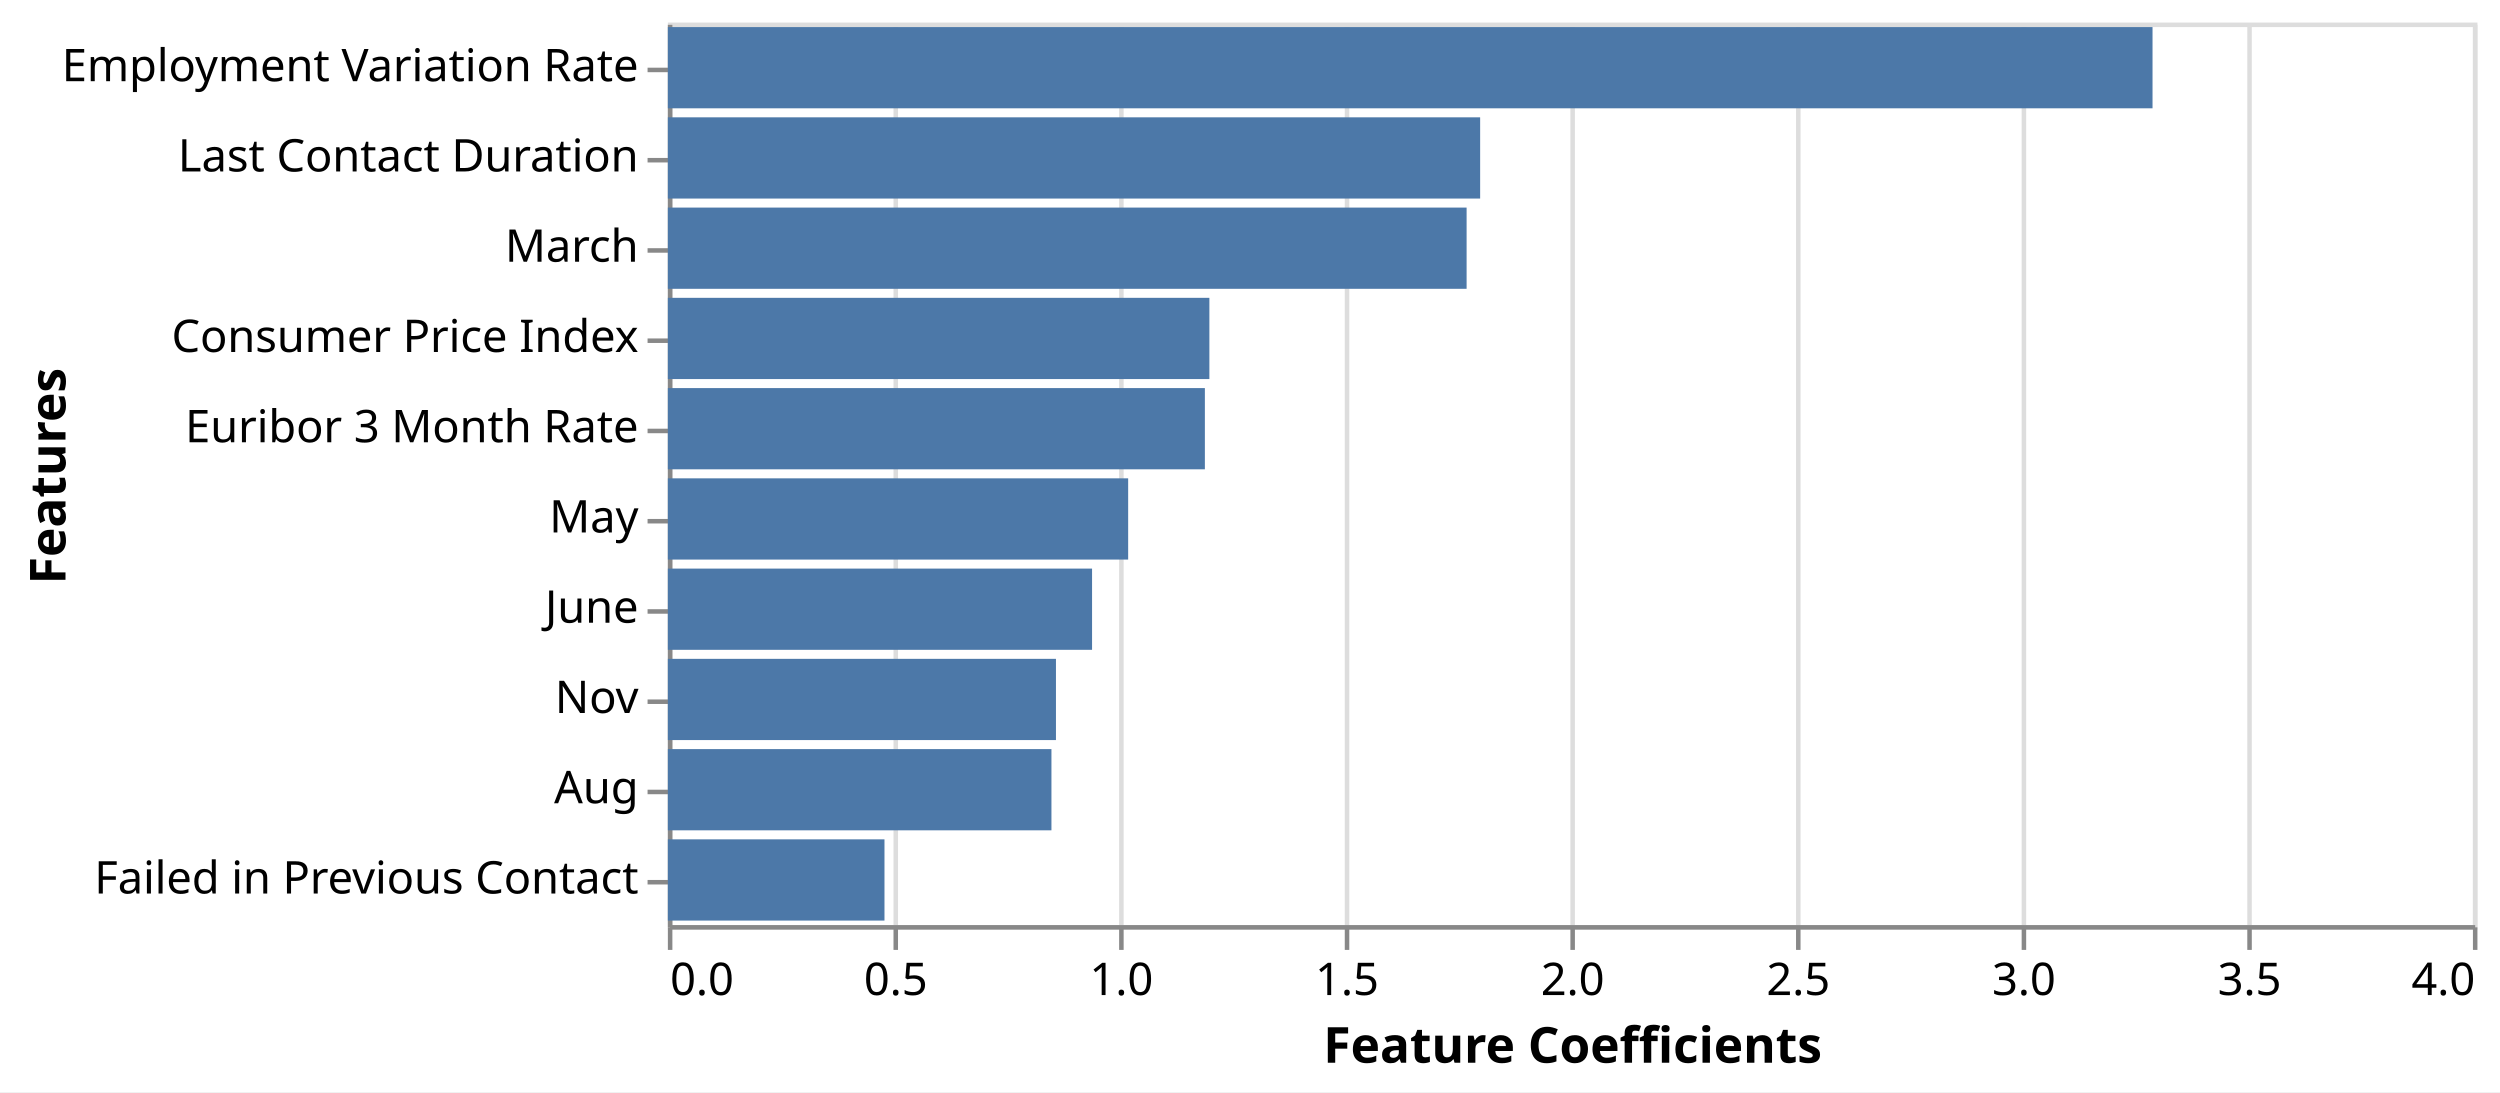
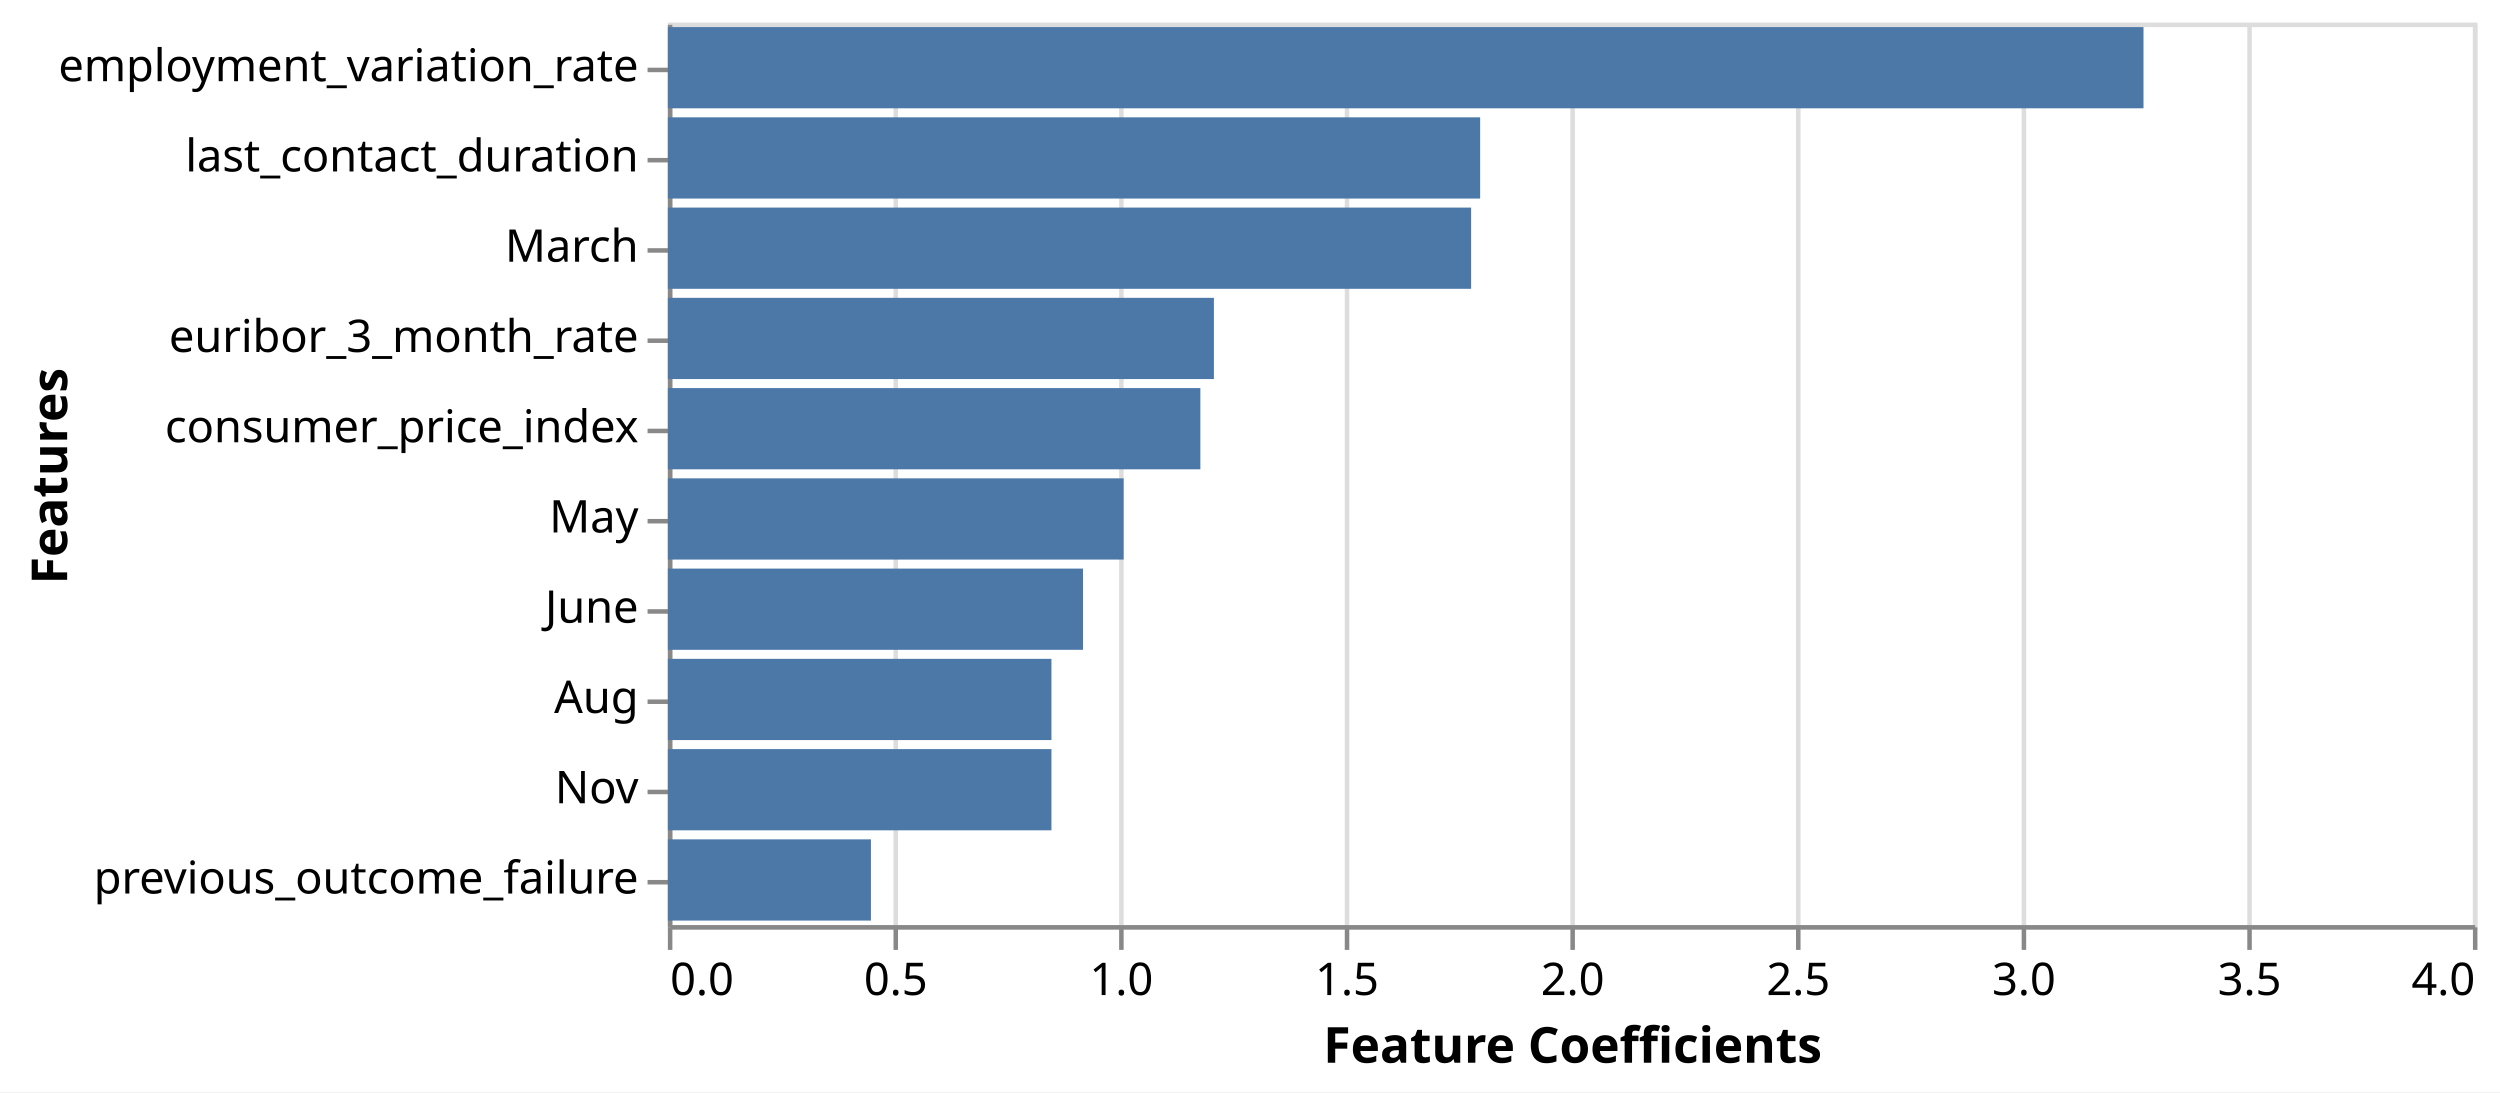
- <svg xmlns="http://www.w3.org/2000/svg" version="1.1" class="marks" width="554" height="242" viewBox="0 0 554 242">
-   <rect width="554" height="242" fill="white" />
-   <g fill="none" stroke-miterlimit="10" transform="translate(148,5)">
-     <g class="mark-group role-frame root" role="graphics-object" aria-roledescription="group mark container">
+ <svg xmlns="http://www.w3.org/2000/svg" class="marks" width="554" height="242" viewBox="0 0 554 242" version="1.1">
+   <rect width="554" height="242" style="fill: white;" />
+   <g transform="translate(148,5)">
+     <g class="mark-group role-frame root">
      <g transform="translate(0,0)">
-         <path class="background" aria-hidden="true" d="M0.5,0.5h400v200h-400Z" stroke="#ddd" />
+         <path class="background" d="M0.5,0.5h400v200h-400Z" style="fill: none; stroke: #ddd;" />
        <g>
-           <g class="mark-group role-axis" role="graphics-symbol" aria-roledescription="axis" aria-label="X-axis for a linear scale with values from 0 to 4">
+           <g class="mark-group role-axis">
            <g transform="translate(0.5,200.5)">
-               <path class="background" aria-hidden="true" d="M0,0h0v0h0Z" pointer-events="none" />
+               <path class="background" d="M0,0h0v0h0Z" style="pointer-events: none; fill: none;" />
              <g>
-                 <g class="mark-rule role-axis-grid" pointer-events="none">
-                   <line transform="translate(0,0)" x2="0" y2="-200" stroke="#ddd" stroke-width="1" opacity="1" />
-                   <line transform="translate(50,0)" x2="0" y2="-200" stroke="#ddd" stroke-width="1" opacity="1" />
-                   <line transform="translate(100,0)" x2="0" y2="-200" stroke="#ddd" stroke-width="1" opacity="1" />
-                   <line transform="translate(150,0)" x2="0" y2="-200" stroke="#ddd" stroke-width="1" opacity="1" />
-                   <line transform="translate(200,0)" x2="0" y2="-200" stroke="#ddd" stroke-width="1" opacity="1" />
-                   <line transform="translate(250,0)" x2="0" y2="-200" stroke="#ddd" stroke-width="1" opacity="1" />
-                   <line transform="translate(300,0)" x2="0" y2="-200" stroke="#ddd" stroke-width="1" opacity="1" />
-                   <line transform="translate(350,0)" x2="0" y2="-200" stroke="#ddd" stroke-width="1" opacity="1" />
-                   <line transform="translate(400,0)" x2="0" y2="-200" stroke="#ddd" stroke-width="1" opacity="1" />
+                 <g class="mark-rule role-axis-grid" style="pointer-events: none;">
+                   <line transform="translate(0,0)" x2="0" y2="-200" style="fill: none; stroke: #ddd; stroke-width: 1; opacity: 1;" />
+                   <line transform="translate(50,0)" x2="0" y2="-200" style="fill: none; stroke: #ddd; stroke-width: 1; opacity: 1;" />
+                   <line transform="translate(100,0)" x2="0" y2="-200" style="fill: none; stroke: #ddd; stroke-width: 1; opacity: 1;" />
+                   <line transform="translate(150,0)" x2="0" y2="-200" style="fill: none; stroke: #ddd; stroke-width: 1; opacity: 1;" />
+                   <line transform="translate(200,0)" x2="0" y2="-200" style="fill: none; stroke: #ddd; stroke-width: 1; opacity: 1;" />
+                   <line transform="translate(250,0)" x2="0" y2="-200" style="fill: none; stroke: #ddd; stroke-width: 1; opacity: 1;" />
+                   <line transform="translate(300,0)" x2="0" y2="-200" style="fill: none; stroke: #ddd; stroke-width: 1; opacity: 1;" />
+                   <line transform="translate(350,0)" x2="0" y2="-200" style="fill: none; stroke: #ddd; stroke-width: 1; opacity: 1;" />
+                   <line transform="translate(400,0)" x2="0" y2="-200" style="fill: none; stroke: #ddd; stroke-width: 1; opacity: 1;" />
                </g>
              </g>
-               <path class="foreground" aria-hidden="true" d="" pointer-events="none" display="none" />
+               <path class="foreground" d="" style="pointer-events: none; display: none; fill: none;" />
            </g>
          </g>
-           <g class="mark-group role-axis" role="graphics-symbol" aria-roledescription="axis" aria-label="X-axis titled 'Feature Coefficients' for a linear scale with values from 0 to 4">
+           <g class="mark-group role-axis">
            <g transform="translate(0.5,200.5)">
-               <path class="background" aria-hidden="true" d="M0,0h0v0h0Z" pointer-events="none" />
+               <path class="background" d="M0,0h0v0h0Z" style="pointer-events: none; fill: none;" />
              <g>
-                 <g class="mark-rule role-axis-tick" pointer-events="none">
-                   <line transform="translate(0,0)" x2="0" y2="5" stroke="#888" stroke-width="1" opacity="1" />
-                   <line transform="translate(50,0)" x2="0" y2="5" stroke="#888" stroke-width="1" opacity="1" />
-                   <line transform="translate(100,0)" x2="0" y2="5" stroke="#888" stroke-width="1" opacity="1" />
-                   <line transform="translate(150,0)" x2="0" y2="5" stroke="#888" stroke-width="1" opacity="1" />
-                   <line transform="translate(200,0)" x2="0" y2="5" stroke="#888" stroke-width="1" opacity="1" />
-                   <line transform="translate(250,0)" x2="0" y2="5" stroke="#888" stroke-width="1" opacity="1" />
-                   <line transform="translate(300,0)" x2="0" y2="5" stroke="#888" stroke-width="1" opacity="1" />
-                   <line transform="translate(350,0)" x2="0" y2="5" stroke="#888" stroke-width="1" opacity="1" />
-                   <line transform="translate(400,0)" x2="0" y2="5" stroke="#888" stroke-width="1" opacity="1" />
+                 <g class="mark-rule role-axis-tick" style="pointer-events: none;">
+                   <line transform="translate(0,0)" x2="0" y2="5" style="fill: none; stroke: #888; stroke-width: 1; opacity: 1;" />
+                   <line transform="translate(50,0)" x2="0" y2="5" style="fill: none; stroke: #888; stroke-width: 1; opacity: 1;" />
+                   <line transform="translate(100,0)" x2="0" y2="5" style="fill: none; stroke: #888; stroke-width: 1; opacity: 1;" />
+                   <line transform="translate(150,0)" x2="0" y2="5" style="fill: none; stroke: #888; stroke-width: 1; opacity: 1;" />
+                   <line transform="translate(200,0)" x2="0" y2="5" style="fill: none; stroke: #888; stroke-width: 1; opacity: 1;" />
+                   <line transform="translate(250,0)" x2="0" y2="5" style="fill: none; stroke: #888; stroke-width: 1; opacity: 1;" />
+                   <line transform="translate(300,0)" x2="0" y2="5" style="fill: none; stroke: #888; stroke-width: 1; opacity: 1;" />
+                   <line transform="translate(350,0)" x2="0" y2="5" style="fill: none; stroke: #888; stroke-width: 1; opacity: 1;" />
+                   <line transform="translate(400,0)" x2="0" y2="5" style="fill: none; stroke: #888; stroke-width: 1; opacity: 1;" />
                </g>
-                 <g class="mark-text role-axis-label" pointer-events="none">
-                   <text text-anchor="start" transform="translate(0,15)" font-family="sans-serif" font-size="10px" fill="#000" opacity="1">0.0</text>
-                   <text text-anchor="middle" transform="translate(50,15)" font-family="sans-serif" font-size="10px" fill="#000" opacity="1">0.5</text>
-                   <text text-anchor="middle" transform="translate(100,15)" font-family="sans-serif" font-size="10px" fill="#000" opacity="1">1.0</text>
-                   <text text-anchor="middle" transform="translate(150,15)" font-family="sans-serif" font-size="10px" fill="#000" opacity="1">1.5</text>
-                   <text text-anchor="middle" transform="translate(200,15)" font-family="sans-serif" font-size="10px" fill="#000" opacity="1">2.0</text>
-                   <text text-anchor="middle" transform="translate(250,15)" font-family="sans-serif" font-size="10px" fill="#000" opacity="1">2.5</text>
-                   <text text-anchor="middle" transform="translate(300,15)" font-family="sans-serif" font-size="10px" fill="#000" opacity="1">3.0</text>
-                   <text text-anchor="middle" transform="translate(350,15)" font-family="sans-serif" font-size="10px" fill="#000" opacity="1">3.5</text>
-                   <text text-anchor="end" transform="translate(400,15)" font-family="sans-serif" font-size="10px" fill="#000" opacity="1">4.0</text>
+                 <g class="mark-text role-axis-label" style="pointer-events: none;">
+                   <text text-anchor="start" transform="translate(0,15)" style="font-family: sans-serif; font-size: 10px; fill: #000; opacity: 1;">0.0</text>
+                   <text text-anchor="middle" transform="translate(50,15)" style="font-family: sans-serif; font-size: 10px; fill: #000; opacity: 1;">0.5</text>
+                   <text text-anchor="middle" transform="translate(100,15)" style="font-family: sans-serif; font-size: 10px; fill: #000; opacity: 1;">1.0</text>
+                   <text text-anchor="middle" transform="translate(150,15)" style="font-family: sans-serif; font-size: 10px; fill: #000; opacity: 1;">1.5</text>
+                   <text text-anchor="middle" transform="translate(200,15)" style="font-family: sans-serif; font-size: 10px; fill: #000; opacity: 1;">2.0</text>
+                   <text text-anchor="middle" transform="translate(250,15)" style="font-family: sans-serif; font-size: 10px; fill: #000; opacity: 1;">2.5</text>
+                   <text text-anchor="middle" transform="translate(300,15)" style="font-family: sans-serif; font-size: 10px; fill: #000; opacity: 1;">3.0</text>
+                   <text text-anchor="middle" transform="translate(350,15)" style="font-family: sans-serif; font-size: 10px; fill: #000; opacity: 1;">3.5</text>
+                   <text text-anchor="end" transform="translate(400,15)" style="font-family: sans-serif; font-size: 10px; fill: #000; opacity: 1;">4.0</text>
                </g>
-                 <g class="mark-rule role-axis-domain" pointer-events="none">
-                   <line transform="translate(0,0)" x2="400" y2="0" stroke="#888" stroke-width="1" opacity="1" />
+                 <g class="mark-rule role-axis-domain" style="pointer-events: none;">
+                   <line transform="translate(0,0)" x2="400" y2="0" style="fill: none; stroke: #888; stroke-width: 1; opacity: 1;" />
                </g>
-                 <g class="mark-text role-axis-title" pointer-events="none">
-                   <text text-anchor="middle" transform="translate(200,30)" font-family="sans-serif" font-size="11px" font-weight="bold" fill="#000" opacity="1">Feature Coefficients</text>
+                 <g class="mark-text role-axis-title" style="pointer-events: none;">
+                   <text text-anchor="middle" transform="translate(200,30)" style="font-family: sans-serif; font-size: 11px; font-weight: bold; fill: #000; opacity: 1;">Feature Coefficients</text>
                </g>
              </g>
-               <path class="foreground" aria-hidden="true" d="" pointer-events="none" display="none" />
+               <path class="foreground" d="" style="pointer-events: none; display: none; fill: none;" />
            </g>
          </g>
-           <g class="mark-group role-axis" role="graphics-symbol" aria-roledescription="axis" aria-label="Y-axis titled 'Features' for a discrete scale with 10 values: Employment Variation Rate, Last Contact Duration, March, Consumer Price Index, Euribor 3 Month Rate, ending with Failed in Previous Contact">
+           <g class="mark-group role-axis">
            <g transform="translate(0.5,0.5)">
-               <path class="background" aria-hidden="true" d="M0,0h0v0h0Z" pointer-events="none" />
+               <path class="background" d="M0,0h0v0h0Z" style="pointer-events: none; fill: none;" />
              <g>
-                 <g class="mark-rule role-axis-tick" pointer-events="none">
-                   <line transform="translate(0,10)" x2="-5" y2="0" stroke="#888" stroke-width="1" opacity="1" />
-                   <line transform="translate(0,30)" x2="-5" y2="0" stroke="#888" stroke-width="1" opacity="1" />
-                   <line transform="translate(0,50)" x2="-5" y2="0" stroke="#888" stroke-width="1" opacity="1" />
-                   <line transform="translate(0,70)" x2="-5" y2="0" stroke="#888" stroke-width="1" opacity="1" />
-                   <line transform="translate(0,90)" x2="-5" y2="0" stroke="#888" stroke-width="1" opacity="1" />
-                   <line transform="translate(0,110)" x2="-5" y2="0" stroke="#888" stroke-width="1" opacity="1" />
-                   <line transform="translate(0,130)" x2="-5" y2="0" stroke="#888" stroke-width="1" opacity="1" />
-                   <line transform="translate(0,150)" x2="-5" y2="0" stroke="#888" stroke-width="1" opacity="1" />
-                   <line transform="translate(0,170)" x2="-5" y2="0" stroke="#888" stroke-width="1" opacity="1" />
-                   <line transform="translate(0,190)" x2="-5" y2="0" stroke="#888" stroke-width="1" opacity="1" />
+                 <g class="mark-rule role-axis-tick" style="pointer-events: none;">
+                   <line transform="translate(0,10)" x2="-5" y2="0" style="fill: none; stroke: #888; stroke-width: 1; opacity: 1;" />
+                   <line transform="translate(0,30)" x2="-5" y2="0" style="fill: none; stroke: #888; stroke-width: 1; opacity: 1;" />
+                   <line transform="translate(0,50)" x2="-5" y2="0" style="fill: none; stroke: #888; stroke-width: 1; opacity: 1;" />
+                   <line transform="translate(0,70)" x2="-5" y2="0" style="fill: none; stroke: #888; stroke-width: 1; opacity: 1;" />
+                   <line transform="translate(0,90)" x2="-5" y2="0" style="fill: none; stroke: #888; stroke-width: 1; opacity: 1;" />
+                   <line transform="translate(0,110)" x2="-5" y2="0" style="fill: none; stroke: #888; stroke-width: 1; opacity: 1;" />
+                   <line transform="translate(0,130)" x2="-5" y2="0" style="fill: none; stroke: #888; stroke-width: 1; opacity: 1;" />
+                   <line transform="translate(0,150)" x2="-5" y2="0" style="fill: none; stroke: #888; stroke-width: 1; opacity: 1;" />
+                   <line transform="translate(0,170)" x2="-5" y2="0" style="fill: none; stroke: #888; stroke-width: 1; opacity: 1;" />
+                   <line transform="translate(0,190)" x2="-5" y2="0" style="fill: none; stroke: #888; stroke-width: 1; opacity: 1;" />
                </g>
-                 <g class="mark-text role-axis-label" pointer-events="none">
-                   <text text-anchor="end" transform="translate(-7,12.5)" font-family="sans-serif" font-size="10px" fill="#000" opacity="1">Employment Variation Rate</text>
-                   <text text-anchor="end" transform="translate(-7,32.5)" font-family="sans-serif" font-size="10px" fill="#000" opacity="1">Last Contact Duration</text>
-                   <text text-anchor="end" transform="translate(-7,52.5)" font-family="sans-serif" font-size="10px" fill="#000" opacity="1">March</text>
-                   <text text-anchor="end" transform="translate(-7,72.5)" font-family="sans-serif" font-size="10px" fill="#000" opacity="1">Consumer Price Index</text>
-                   <text text-anchor="end" transform="translate(-7,92.5)" font-family="sans-serif" font-size="10px" fill="#000" opacity="1">Euribor 3 Month Rate</text>
-                   <text text-anchor="end" transform="translate(-7,112.5)" font-family="sans-serif" font-size="10px" fill="#000" opacity="1">May</text>
-                   <text text-anchor="end" transform="translate(-7,132.5)" font-family="sans-serif" font-size="10px" fill="#000" opacity="1">June</text>
-                   <text text-anchor="end" transform="translate(-7,152.5)" font-family="sans-serif" font-size="10px" fill="#000" opacity="1">Nov</text>
-                   <text text-anchor="end" transform="translate(-7,172.5)" font-family="sans-serif" font-size="10px" fill="#000" opacity="1">Aug</text>
-                   <text text-anchor="end" transform="translate(-7,192.5)" font-family="sans-serif" font-size="10px" fill="#000" opacity="1">Failed in Previous Contact</text>
+                 <g class="mark-text role-axis-label" style="pointer-events: none;">
+                   <text text-anchor="end" transform="translate(-7,12.5)" style="font-family: sans-serif; font-size: 10px; fill: #000; opacity: 1;">employment_variation_rate</text>
+                   <text text-anchor="end" transform="translate(-7,32.5)" style="font-family: sans-serif; font-size: 10px; fill: #000; opacity: 1;">last_contact_duration</text>
+                   <text text-anchor="end" transform="translate(-7,52.5)" style="font-family: sans-serif; font-size: 10px; fill: #000; opacity: 1;">March</text>
+                   <text text-anchor="end" transform="translate(-7,72.5)" style="font-family: sans-serif; font-size: 10px; fill: #000; opacity: 1;">euribor_3_month_rate</text>
+                   <text text-anchor="end" transform="translate(-7,92.5)" style="font-family: sans-serif; font-size: 10px; fill: #000; opacity: 1;">consumer_price_index</text>
+                   <text text-anchor="end" transform="translate(-7,112.5)" style="font-family: sans-serif; font-size: 10px; fill: #000; opacity: 1;">May</text>
+                   <text text-anchor="end" transform="translate(-7,132.5)" style="font-family: sans-serif; font-size: 10px; fill: #000; opacity: 1;">June</text>
+                   <text text-anchor="end" transform="translate(-7,152.5)" style="font-family: sans-serif; font-size: 10px; fill: #000; opacity: 1;">Aug</text>
+                   <text text-anchor="end" transform="translate(-7,172.5)" style="font-family: sans-serif; font-size: 10px; fill: #000; opacity: 1;">Nov</text>
+                   <text text-anchor="end" transform="translate(-7,192.5)" style="font-family: sans-serif; font-size: 10px; fill: #000; opacity: 1;">previous_outcome_failure</text>
                </g>
-                 <g class="mark-rule role-axis-domain" pointer-events="none">
-                   <line transform="translate(0,0)" x2="0" y2="200" stroke="#888" stroke-width="1" opacity="1" />
+                 <g class="mark-rule role-axis-domain" style="pointer-events: none;">
+                   <line transform="translate(0,0)" x2="0" y2="200" style="fill: none; stroke: #888; stroke-width: 1; opacity: 1;" />
                </g>
-                 <g class="mark-text role-axis-title" pointer-events="none">
-                   <text text-anchor="middle" transform="translate(-131.9863,100) rotate(-90) translate(0,-2)" font-family="sans-serif" font-size="11px" font-weight="bold" fill="#000" opacity="1">Features</text>
+                 <g class="mark-text role-axis-title" style="pointer-events: none;">
+                   <text text-anchor="middle" transform="translate(-131.6201,100) rotate(-90) translate(0,-2)" style="font-family: sans-serif; font-size: 11px; font-weight: bold; fill: #000; opacity: 1;">Features</text>
                </g>
              </g>
-               <path class="foreground" aria-hidden="true" d="" pointer-events="none" display="none" />
+               <path class="foreground" d="" style="pointer-events: none; display: none; fill: none;" />
            </g>
          </g>
-           <g class="mark-rect role-mark marks" role="graphics-symbol" aria-roledescription="rect mark container">
-             <path d="M0,1h329v18h-329Z" fill="#4c78a8" />
-             <path d="M0,21h180v18h-180Z" fill="#4c78a8" />
-             <path d="M0,41h177v18h-177Z" fill="#4c78a8" />
-             <path d="M0,61h120v18h-120Z" fill="#4c78a8" />
-             <path d="M0,81h119v18h-119Z" fill="#4c78a8" />
-             <path d="M0,101h102v18h-102Z" fill="#4c78a8" />
-             <path d="M0,121h94v18h-94Z" fill="#4c78a8" />
-             <path d="M0,141h86v18h-86Z" fill="#4c78a8" />
-             <path d="M0,161h85v18h-85Z" fill="#4c78a8" />
-             <path d="M0,181h48v18h-48Z" fill="#4c78a8" />
+           <g class="mark-rect role-mark marks">
+             <path d="M0,1h327v18h-327Z" style="fill: #4c78a8;" />
+             <path d="M0,21h180v18h-180Z" style="fill: #4c78a8;" />
+             <path d="M0,41h178v18h-178Z" style="fill: #4c78a8;" />
+             <path d="M0,61h121v18h-121Z" style="fill: #4c78a8;" />
+             <path d="M0,81h118v18h-118Z" style="fill: #4c78a8;" />
+             <path d="M0,101h101v18h-101Z" style="fill: #4c78a8;" />
+             <path d="M0,121h92v18h-92Z" style="fill: #4c78a8;" />
+             <path d="M0,141h85v18h-85Z" style="fill: #4c78a8;" />
+             <path d="M0,161h85v18h-85Z" style="fill: #4c78a8;" />
+             <path d="M0,181h45v18h-45Z" style="fill: #4c78a8;" />
          </g>
        </g>
-         <path class="foreground" aria-hidden="true" d="" display="none" />
+         <path class="foreground" d="" style="display: none; fill: none;" />
      </g>
    </g>
  </g>
</svg>
